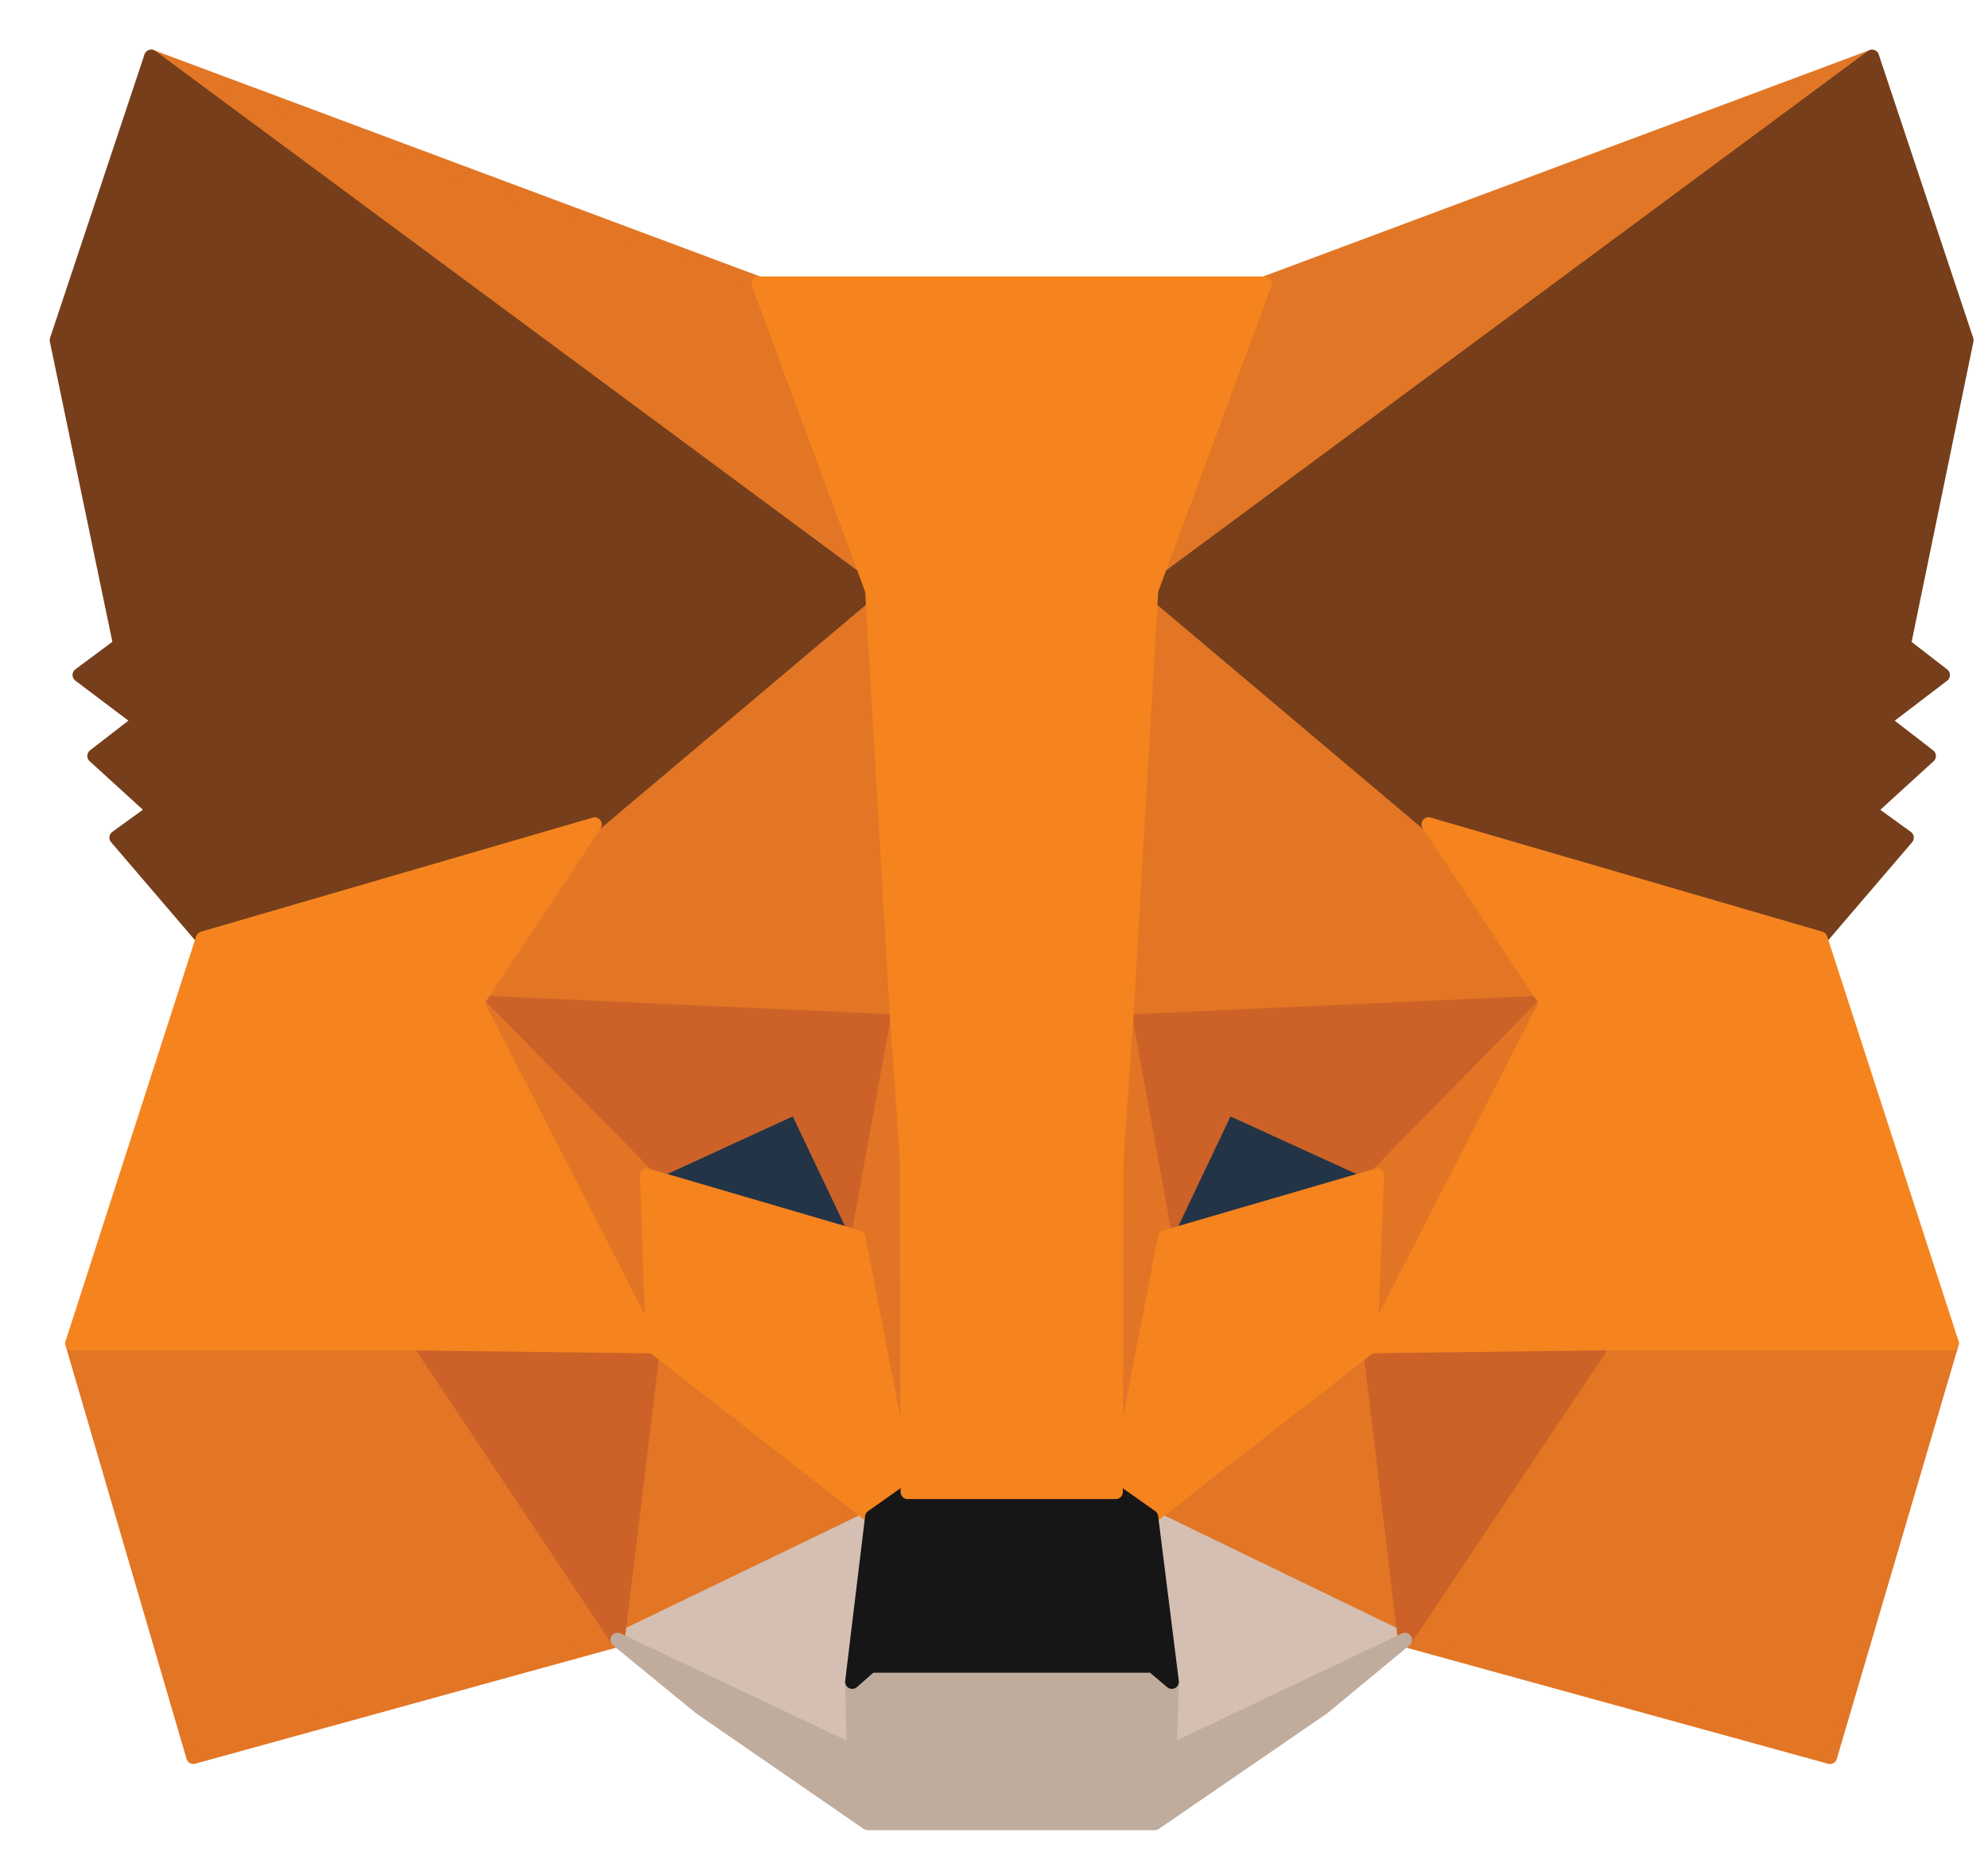
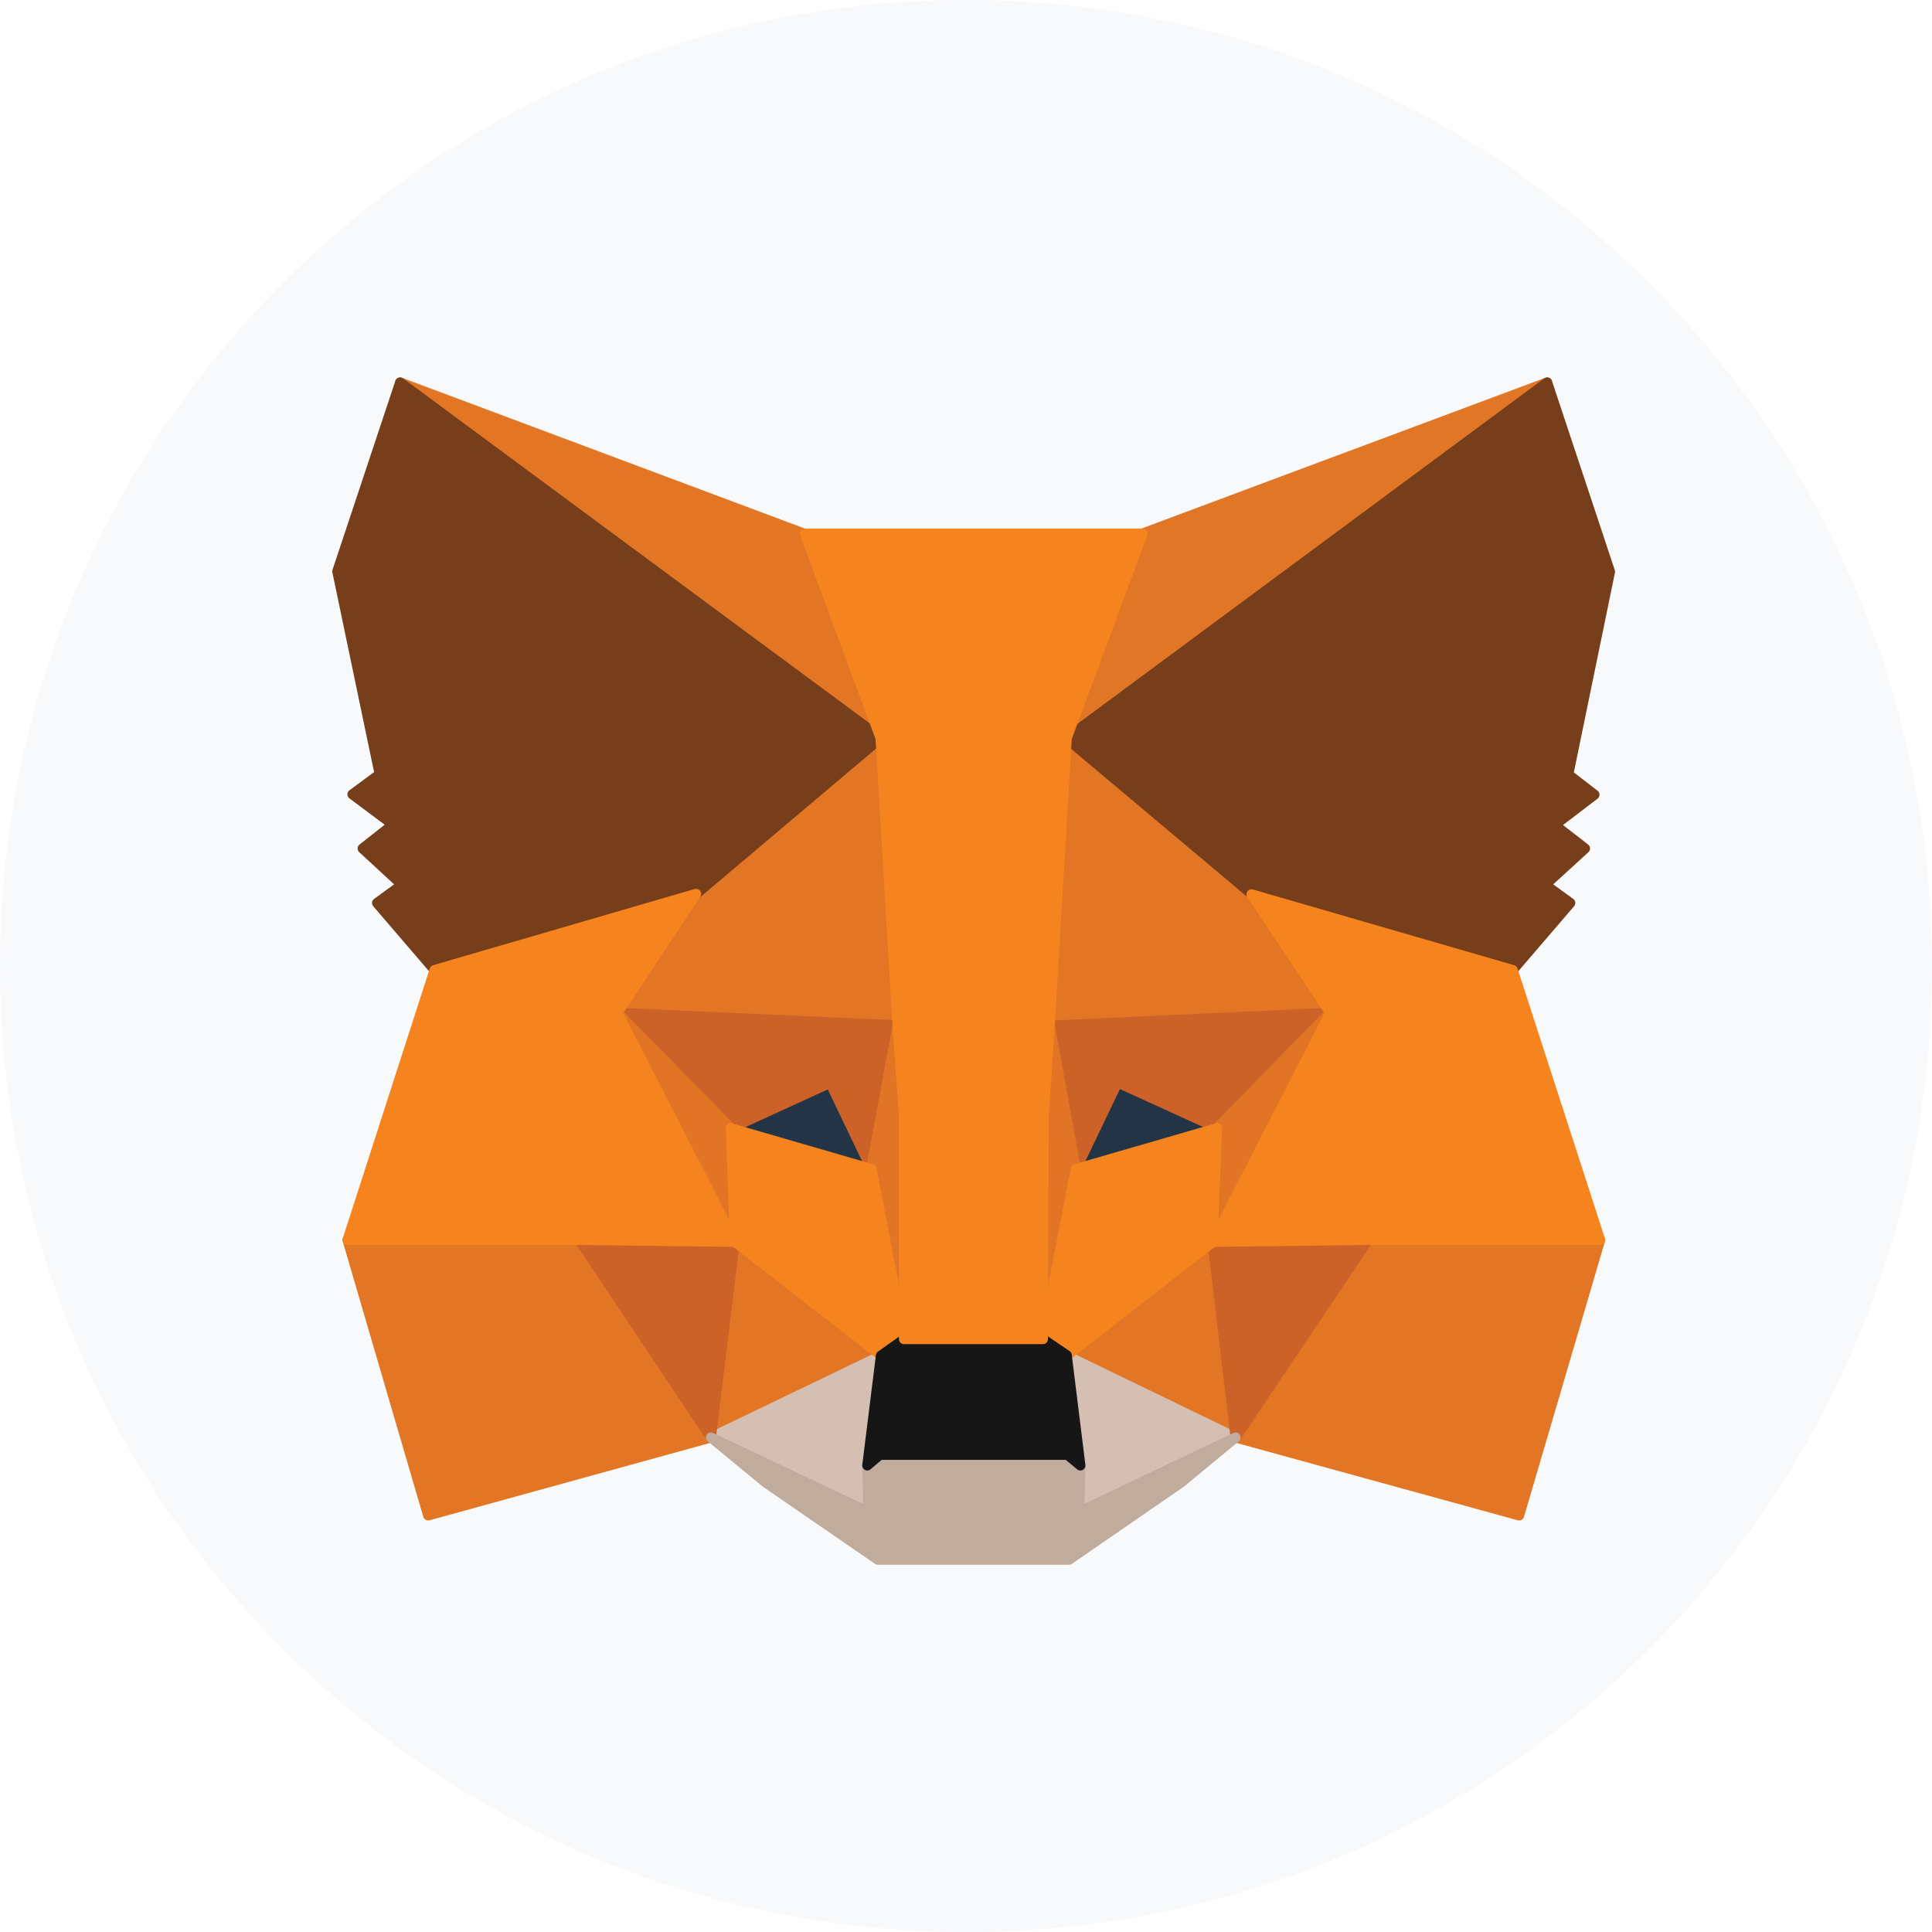
- <svg xmlns="http://www.w3.org/2000/svg" fill="none" height="33" viewBox="0 0 35 33" width="35">
-   <g stroke-linecap="round" stroke-linejoin="round" stroke-width=".25">
-     <path d="m32.958 1-13.134 9.718 2.442-5.727z" fill="#e17726" stroke="#e17726" />
-     <g fill="#e27625" stroke="#e27625">
-       <path d="m2.663 1 13.017 9.809-2.325-5.818z" />
-       <path d="m28.23 23.534-3.495 5.339 7.483 2.06 2.144-7.282z" />
-       <path d="m1.273 23.65 2.131 7.282 7.47-2.06-3.482-5.339z" />
-       <path d="m10.471 14.515-2.079 3.136 7.405.337-.247-7.969z" />
-       <path d="m25.151 14.515-5.157-4.587-.169 8.06 7.405-.337z" />
-       <path d="m10.873 28.872 4.482-2.164-3.858-3.006z" />
-       <path d="m20.266 26.708 4.469 2.164-.611-5.17z" />
-     </g>
-     <path d="m24.735 28.872-4.469-2.164.364 2.902-.039 1.231z" fill="#d5bfb2" stroke="#d5bfb2" />
-     <path d="m10.873 28.872 4.157 1.97-.026-1.231.351-2.902z" fill="#d5bfb2" stroke="#d5bfb2" />
-     <path d="m15.108 21.784-3.716-1.088 2.624-1.205z" fill="#233447" stroke="#233447" />
-     <path d="m20.513 21.784 1.091-2.293 2.637 1.205z" fill="#233447" stroke="#233447" />
-     <path d="m10.873 28.872.649-5.339-4.131.117z" fill="#cc6228" stroke="#cc6228" />
-     <path d="m24.098 23.534.637 5.339 3.495-5.222z" fill="#cc6228" stroke="#cc6228" />
-     <path d="m27.229 17.651-7.405.337.689 3.797 1.091-2.293 2.637 1.205z" fill="#cc6228" stroke="#cc6228" />
-     <path d="m11.393 20.696 2.624-1.205 1.091 2.293.689-3.797-7.405-.337z" fill="#cc6228" stroke="#cc6228" />
-     <path d="m8.392 17.651 3.105 6.051-.104-3.006z" fill="#e27525" stroke="#e27525" />
-     <path d="m24.241 20.696-.117 3.006 3.105-6.051z" fill="#e27525" stroke="#e27525" />
-     <path d="m15.797 17.988-.689 3.797.87 4.483.195-5.909z" fill="#e27525" stroke="#e27525" />
-     <path d="m19.824 17.988-.364 2.358.182 5.922.87-4.483z" fill="#e27525" stroke="#e27525" />
-     <path d="m20.513 21.784-.87 4.483.624.441 3.858-3.006.117-3.006z" fill="#f5841f" stroke="#f5841f" />
-     <path d="m11.393 20.696.104 3.006 3.858 3.006.624-.441-.87-4.483z" fill="#f5841f" stroke="#f5841f" />
-     <path d="m20.591 30.842.039-1.231-.338-.285h-4.963l-.325.285.026 1.231-4.157-1.97 1.455 1.192 2.949 2.034h5.054l2.962-2.034 1.442-1.192z" fill="#c0ac9d" stroke="#c0ac9d" />
-     <path d="m20.266 26.708-.624-.441h-3.663l-.624.441-.351 2.902.325-.285h4.963l.338.285z" fill="#161616" stroke="#161616" />
-     <path d="m33.517 11.353 1.104-5.364-1.663-4.989-12.692 9.394 4.885 4.12 6.898 2.009 1.52-1.775-.663-.479 1.052-.959-.805-.622 1.052-.803z" fill="#763e1a" stroke="#763e1a" />
-     <path d="m1 5.989 1.117 5.364-.715.531 1.065.803-.805.622 1.052.959-.663.479 1.52 1.775 6.898-2.009 4.885-4.12-12.692-9.394z" fill="#763e1a" stroke="#763e1a" />
-     <path d="m32.049 16.523-6.898-2.009 2.079 3.136-3.105 6.051 4.105-.052h6.132z" fill="#f5841f" stroke="#f5841f" />
-     <path d="m10.47 14.515-6.898 2.009-2.299 7.127h6.119l4.105.052-3.105-6.051z" fill="#f5841f" stroke="#f5841f" />
-     <path d="m19.824 17.988.442-7.593 2.001-5.403h-8.912l2.001 5.403.442 7.593.169 2.384.013 5.896h3.663l.013-5.896z" fill="#f5841f" stroke="#f5841f" />
-   </g>
+ <svg xmlns="http://www.w3.org/2000/svg" width="48" height="48" viewBox="0 0 48 48" fill="none">
+   <circle cx="24" cy="24" r="24" fill="#F8F9FB" />
+   <path d="M38.439 9.502L26.08 18.644L28.385 13.255L38.439 9.502Z" fill="#E17726" stroke="#E17726" stroke-width="0.25" stroke-linecap="round" stroke-linejoin="round" />
+   <path d="M9.941 9.502L22.187 18.719L19.995 13.264L9.941 9.502ZM33.99 30.692L30.698 35.714L37.743 37.651L39.755 30.805L33.99 30.692ZM8.634 30.805L10.637 37.651L17.663 35.714L14.39 30.692L8.634 30.805Z" fill="#E27625" stroke="#E27625" stroke-width="0.25" stroke-linecap="round" stroke-linejoin="round" />
+   <path d="M17.287 22.208L15.33 25.161L22.29 25.481L22.064 17.985L17.287 22.217V22.208ZM31.093 22.217L26.24 17.891L26.08 25.481L33.04 25.161L31.093 22.217ZM17.663 35.713L21.886 33.682L18.255 30.86L17.663 35.713ZM26.504 33.672L30.698 35.713L30.134 30.851L26.504 33.672Z" fill="#E27625" stroke="#E27625" stroke-width="0.25" stroke-linecap="round" stroke-linejoin="round" />
+   <path d="M30.698 35.715L26.504 33.684L26.842 36.411L26.805 37.568L30.698 35.715ZM17.663 35.715L21.575 37.568L21.547 36.411L21.886 33.684L17.663 35.715Z" fill="#D5BFB2" stroke="#D5BFB2" stroke-width="0.25" stroke-linecap="round" stroke-linejoin="round" />
+   <path d="M21.641 29.044L18.161 28.029L20.625 26.9L21.651 29.044H21.641ZM26.729 29.044L27.764 26.891L30.238 28.019L26.729 29.054V29.044Z" fill="#233447" stroke="#233447" stroke-width="0.25" stroke-linecap="round" stroke-linejoin="round" />
+   <path d="M17.663 35.715L18.274 30.692L14.39 30.805L17.663 35.715ZM30.106 30.692L30.698 35.715L33.99 30.805L30.106 30.692ZM33.05 25.162L26.09 25.482L26.729 29.056L27.764 26.893L30.238 28.021L33.05 25.162ZM18.161 28.031L20.625 26.902L21.651 29.046L22.299 25.473L15.34 25.162L18.161 28.031Z" fill="#CC6228" stroke="#CC6228" stroke-width="0.25" stroke-linecap="round" stroke-linejoin="round" />
+   <path d="M15.34 25.162L18.255 30.852L18.161 28.031L15.34 25.162ZM30.238 28.031L30.125 30.852L33.04 25.162L30.238 28.031ZM22.3 25.482L21.641 29.056L22.469 33.269L22.657 27.711L22.3 25.482ZM26.08 25.482L25.742 27.701L25.911 33.269L26.729 29.046L26.08 25.473V25.482Z" fill="#E27525" stroke="#E27525" stroke-width="0.25" stroke-linecap="round" stroke-linejoin="round" />
+   <path d="M26.729 29.045L25.911 33.268L26.504 33.682L30.125 30.86L30.238 28.029L26.729 29.045ZM18.161 28.029L18.255 30.851L21.886 33.672L22.469 33.268L21.651 29.045L18.152 28.029H18.161Z" fill="#F5841F" stroke="#F5841F" stroke-width="0.25" stroke-linecap="round" stroke-linejoin="round" />
+   <path d="M26.814 37.566L26.842 36.409L26.523 36.145H21.858L21.547 36.409L21.575 37.566L17.663 35.713L19.036 36.842L21.811 38.751H26.56L29.344 36.832L30.698 35.713L26.805 37.566H26.814Z" fill="#C0AC9D" stroke="#C0AC9D" stroke-width="0.25" stroke-linecap="round" stroke-linejoin="round" />
+   <path d="M26.504 33.672L25.911 33.268H22.469L21.886 33.681L21.547 36.409L21.858 36.145H26.523L26.842 36.409L26.504 33.681V33.672Z" fill="#161616" stroke="#161616" stroke-width="0.25" stroke-linecap="round" stroke-linejoin="round" />
+   <path d="M38.965 19.236L40 14.204L38.439 9.502L26.494 18.343L31.093 22.208L37.583 24.099L39.013 22.434L38.392 21.983L39.379 21.08L38.627 20.497L39.614 19.744L38.956 19.236H38.965ZM8.38 14.195L9.433 19.236L8.756 19.735L9.763 20.487L9.01 21.08L9.988 21.983L9.368 22.434L10.797 24.099L17.287 22.218L21.886 18.333L9.941 9.502L8.38 14.195Z" fill="#763E1A" stroke="#763E1A" stroke-width="0.25" stroke-linecap="round" stroke-linejoin="round" />
+   <path d="M37.583 24.1L31.093 22.219L33.05 25.163L30.134 30.853L33.99 30.806H39.755L37.583 24.1ZM17.287 22.209L10.797 24.1L8.634 30.806H14.399L18.255 30.853L15.34 25.163L17.296 22.209H17.287ZM26.08 25.483L26.504 18.335L28.385 13.256H19.995L21.876 18.335L22.299 25.483L22.459 27.721V33.27H25.911L25.93 27.721L26.08 25.483Z" fill="#F5841F" stroke="#F5841F" stroke-width="0.25" stroke-linecap="round" stroke-linejoin="round" />
</svg>
